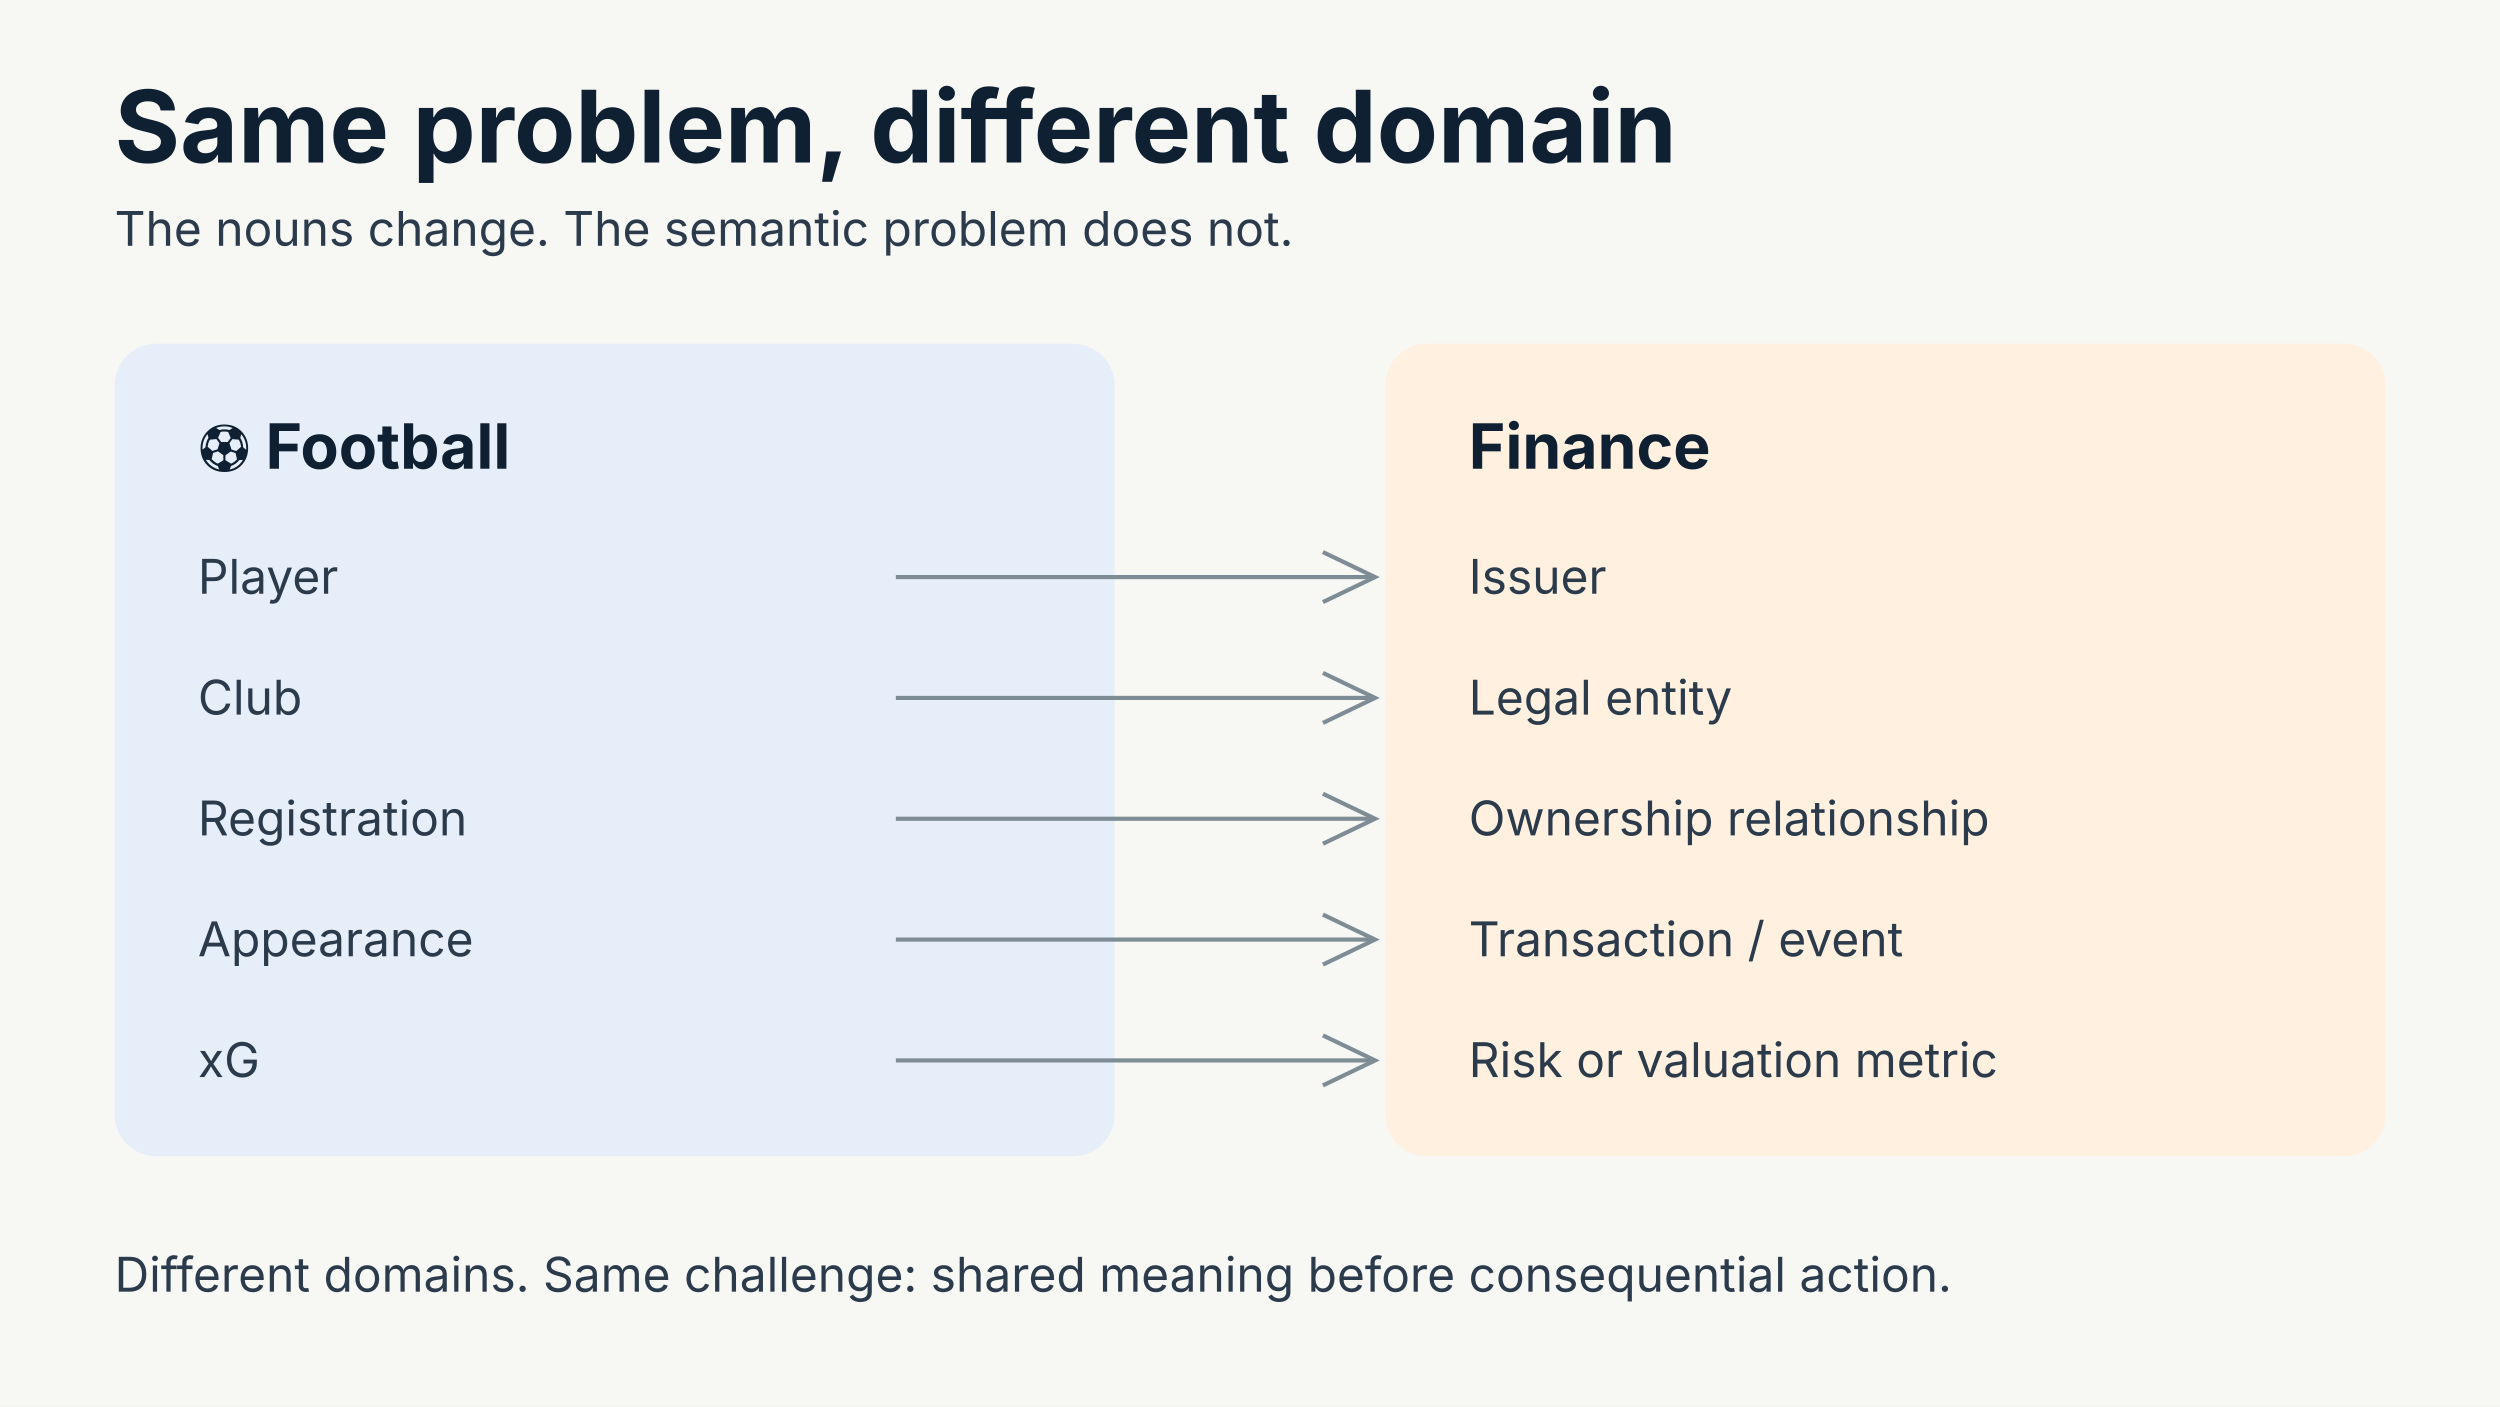
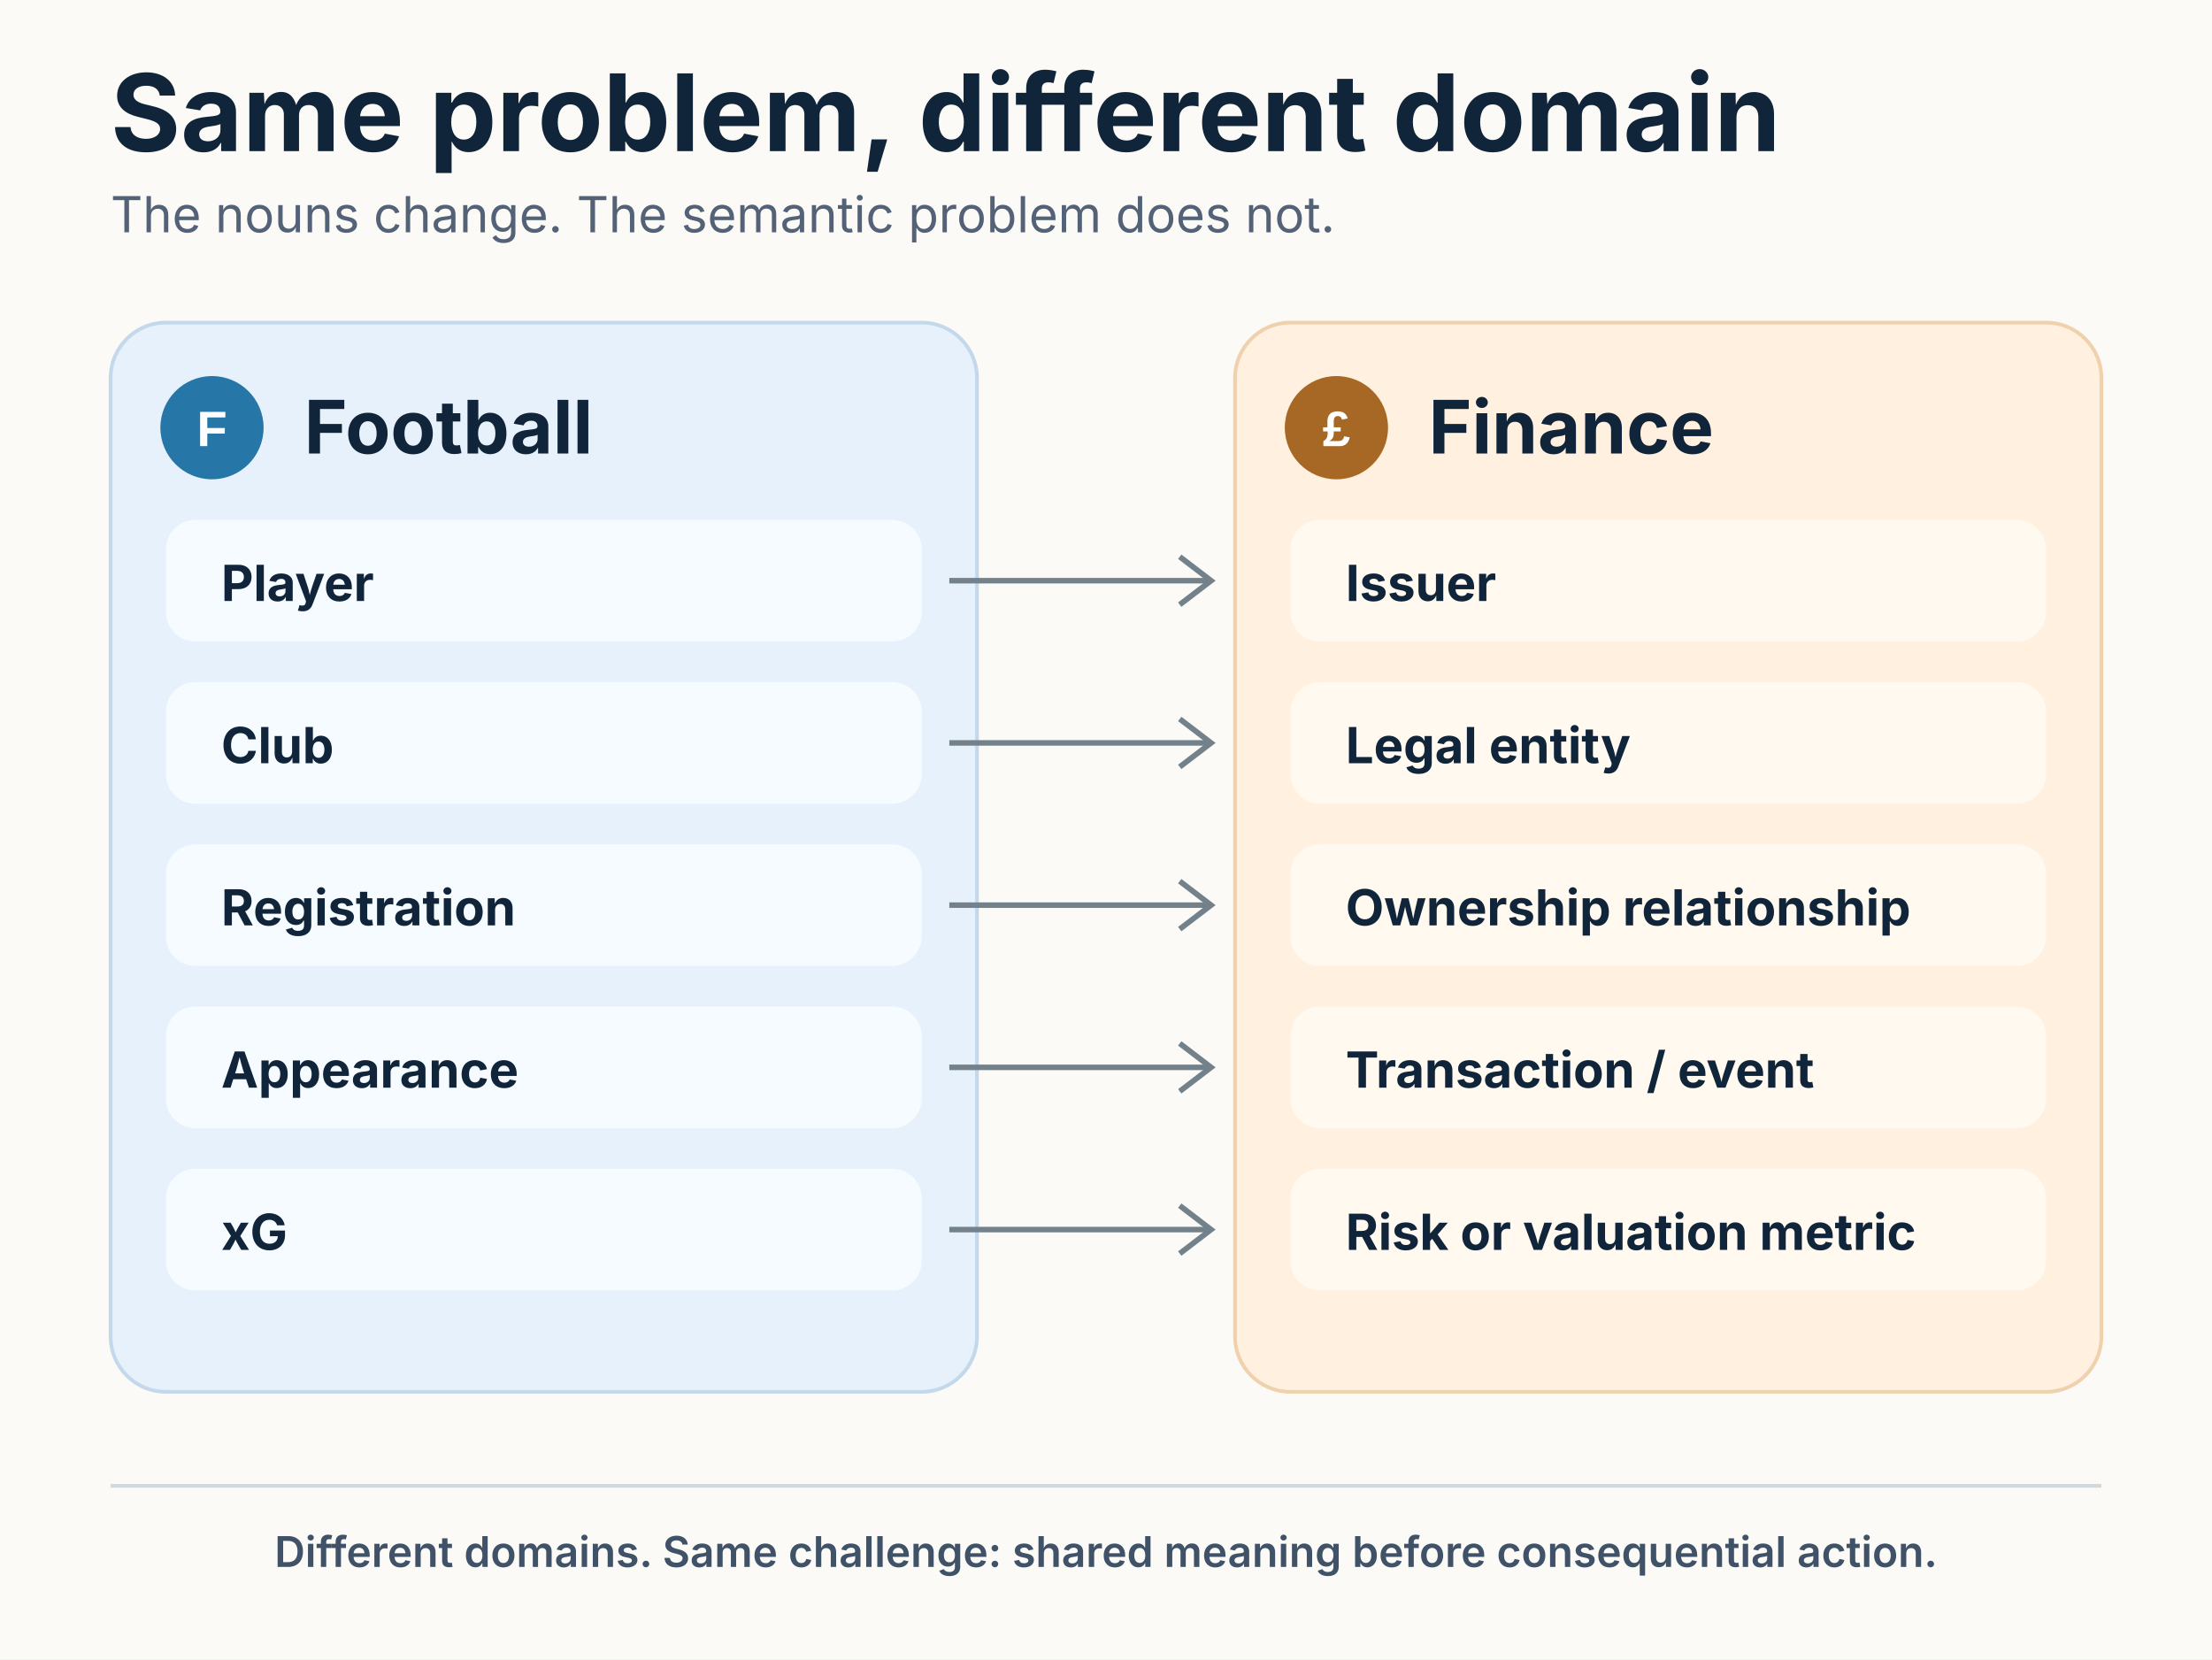
- <svg xmlns="http://www.w3.org/2000/svg" width="1200" height="675" viewBox="0 0 1200 675">
-   <rect width="1200" height="675" fill="#f7f7f4" />
+ <svg xmlns="http://www.w3.org/2000/svg" width="1200" height="900" viewBox="0 0 1200 900">
+   <rect width="1200" height="900" fill="#fbfaf7" />
  <style>
-   .title{font:700 48px Inter,Arial,sans-serif;fill:#102033}
-   .h{font:700 30px Inter,Arial,sans-serif;fill:#102033}
-   .b{font:400 23px Inter,Arial,sans-serif;fill:#2b3b4c}
-   .s{font:600 19px Inter,Arial,sans-serif;fill:#415160}
-   .tiny{font:500 16px Inter,Arial,sans-serif;fill:#53616d}
+ .title{font:700 58px Inter,Arial,sans-serif;fill:#10243a}.sub{font:400 27px Inter,Arial,sans-serif;fill:#536277}
+ .col{font:700 40px Inter,Arial,sans-serif;fill:#10243a}.item{font:700 27px Inter,Arial,sans-serif;fill:#10243a}
+ .note{font:400 22px Inter,Arial,sans-serif;fill:#536277}.foot{font:600 23px Inter,Arial,sans-serif;fill:#405267}
</style>
-   <text x="55" y="78" class="title">Same problem, different domain</text>
-   <text x="55" y="118" class="b">The nouns change. The semantic problem does not.</text>
-   <rect x="55" y="165" width="480" height="390" rx="20" fill="#e6eff9" />
-   <rect x="665" y="165" width="480" height="390" rx="20" fill="#fff0df" />
-   <text x="95" y="225" class="h">⚽ Football</text>
-   <text x="705" y="225" class="h">Finance</text>
-   <text x="95" y="285" class="b">Player</text>
-   <text x="705" y="285" class="b">Issuer</text>
-   <path d="M430 277 L660 277" stroke="#7e8c95" stroke-width="2" />
-   <path d="M635 265 L660 277 L635 289" fill="none" stroke="#7e8c95" stroke-width="2" />
-   <text x="95" y="343" class="b">Club</text>
-   <text x="705" y="343" class="b">Legal entity</text>
-   <path d="M430 335 L660 335" stroke="#7e8c95" stroke-width="2" />
-   <path d="M635 323 L660 335 L635 347" fill="none" stroke="#7e8c95" stroke-width="2" />
-   <text x="95" y="401" class="b">Registration</text>
-   <text x="705" y="401" class="b">Ownership relationship</text>
-   <path d="M430 393 L660 393" stroke="#7e8c95" stroke-width="2" />
-   <path d="M635 381 L660 393 L635 405" fill="none" stroke="#7e8c95" stroke-width="2" />
-   <text x="95" y="459" class="b">Appearance</text>
-   <text x="705" y="459" class="b">Transaction / event</text>
-   <path d="M430 451 L660 451" stroke="#7e8c95" stroke-width="2" />
-   <path d="M635 439 L660 451 L635 463" fill="none" stroke="#7e8c95" stroke-width="2" />
-   <text x="95" y="517" class="b">xG</text>
-   <text x="705" y="517" class="b">Risk or valuation metric</text>
-   <path d="M430 509 L660 509" stroke="#7e8c95" stroke-width="2" />
-   <path d="M635 497 L660 509 L635 521" fill="none" stroke="#7e8c95" stroke-width="2" />
-   <text x="55" y="620" class="b">Different domains. Same challenge: shared meaning before consequential action.</text>
+   <text x="60" y="82" class="title">Same problem, different domain</text>
+   <text x="60" y="126" class="sub">The nouns change. The semantic problem does not.</text>
+   <rect x="60" y="175" width="470" height="580" rx="30" fill="#e7f1fb" stroke="#c3d9eb" stroke-width="2" />
+   <rect x="670" y="175" width="470" height="580" rx="30" fill="#fff0df" stroke="#efd1ae" stroke-width="2" />
+   <circle cx="115" cy="232" r="28" fill="#2776a8" />
+   <text x="115" y="242" text-anchor="middle" font-family="Arial" font-size="27" fill="white" font-weight="700">F</text>
+   <text x="165" y="246" class="col">Football</text>
+   <circle cx="725" cy="232" r="28" fill="#a66824" />
+   <text x="725" y="242" text-anchor="middle" font-family="Arial" font-size="27" fill="white" font-weight="700">£</text>
+   <text x="775" y="246" class="col">Finance</text>
+   <rect x="90" y="282" width="410" height="66" rx="16" fill="#f6fbff" />
+   <text x="120" y="326" class="item">Player</text>
+   <rect x="700" y="282" width="410" height="66" rx="16" fill="#fff9f0" />
+   <text x="730" y="326" class="item">Issuer</text>
+   <path d="M515 315 H655" stroke="#73818b" stroke-width="3" />
+   <path d="M640 302 L657 315 L640 328" fill="none" stroke="#73818b" stroke-width="3" />
+   <rect x="90" y="370" width="410" height="66" rx="16" fill="#f6fbff" />
+   <text x="120" y="414" class="item">Club</text>
+   <rect x="700" y="370" width="410" height="66" rx="16" fill="#fff9f0" />
+   <text x="730" y="414" class="item">Legal entity</text>
+   <path d="M515 403 H655" stroke="#73818b" stroke-width="3" />
+   <path d="M640 390 L657 403 L640 416" fill="none" stroke="#73818b" stroke-width="3" />
+   <rect x="90" y="458" width="410" height="66" rx="16" fill="#f6fbff" />
+   <text x="120" y="502" class="item">Registration</text>
+   <rect x="700" y="458" width="410" height="66" rx="16" fill="#fff9f0" />
+   <text x="730" y="502" class="item">Ownership relationship</text>
+   <path d="M515 491 H655" stroke="#73818b" stroke-width="3" />
+   <path d="M640 478 L657 491 L640 504" fill="none" stroke="#73818b" stroke-width="3" />
+   <rect x="90" y="546" width="410" height="66" rx="16" fill="#f6fbff" />
+   <text x="120" y="590" class="item">Appearance</text>
+   <rect x="700" y="546" width="410" height="66" rx="16" fill="#fff9f0" />
+   <text x="730" y="590" class="item">Transaction / event</text>
+   <path d="M515 579 H655" stroke="#73818b" stroke-width="3" />
+   <path d="M640 566 L657 579 L640 592" fill="none" stroke="#73818b" stroke-width="3" />
+   <rect x="90" y="634" width="410" height="66" rx="16" fill="#f6fbff" />
+   <text x="120" y="678" class="item">xG</text>
+   <rect x="700" y="634" width="410" height="66" rx="16" fill="#fff9f0" />
+   <text x="730" y="678" class="item">Risk or valuation metric</text>
+   <path d="M515 667 H655" stroke="#73818b" stroke-width="3" />
+   <path d="M640 654 L657 667 L640 680" fill="none" stroke="#73818b" stroke-width="3" />
+   <line x1="60" y1="806" x2="1140" y2="806" stroke="#d1d9de" stroke-width="2" />
+   <text x="600" y="850" text-anchor="middle" class="foot">Different domains. Same challenge: shared meaning before consequential action.</text>
</svg>
